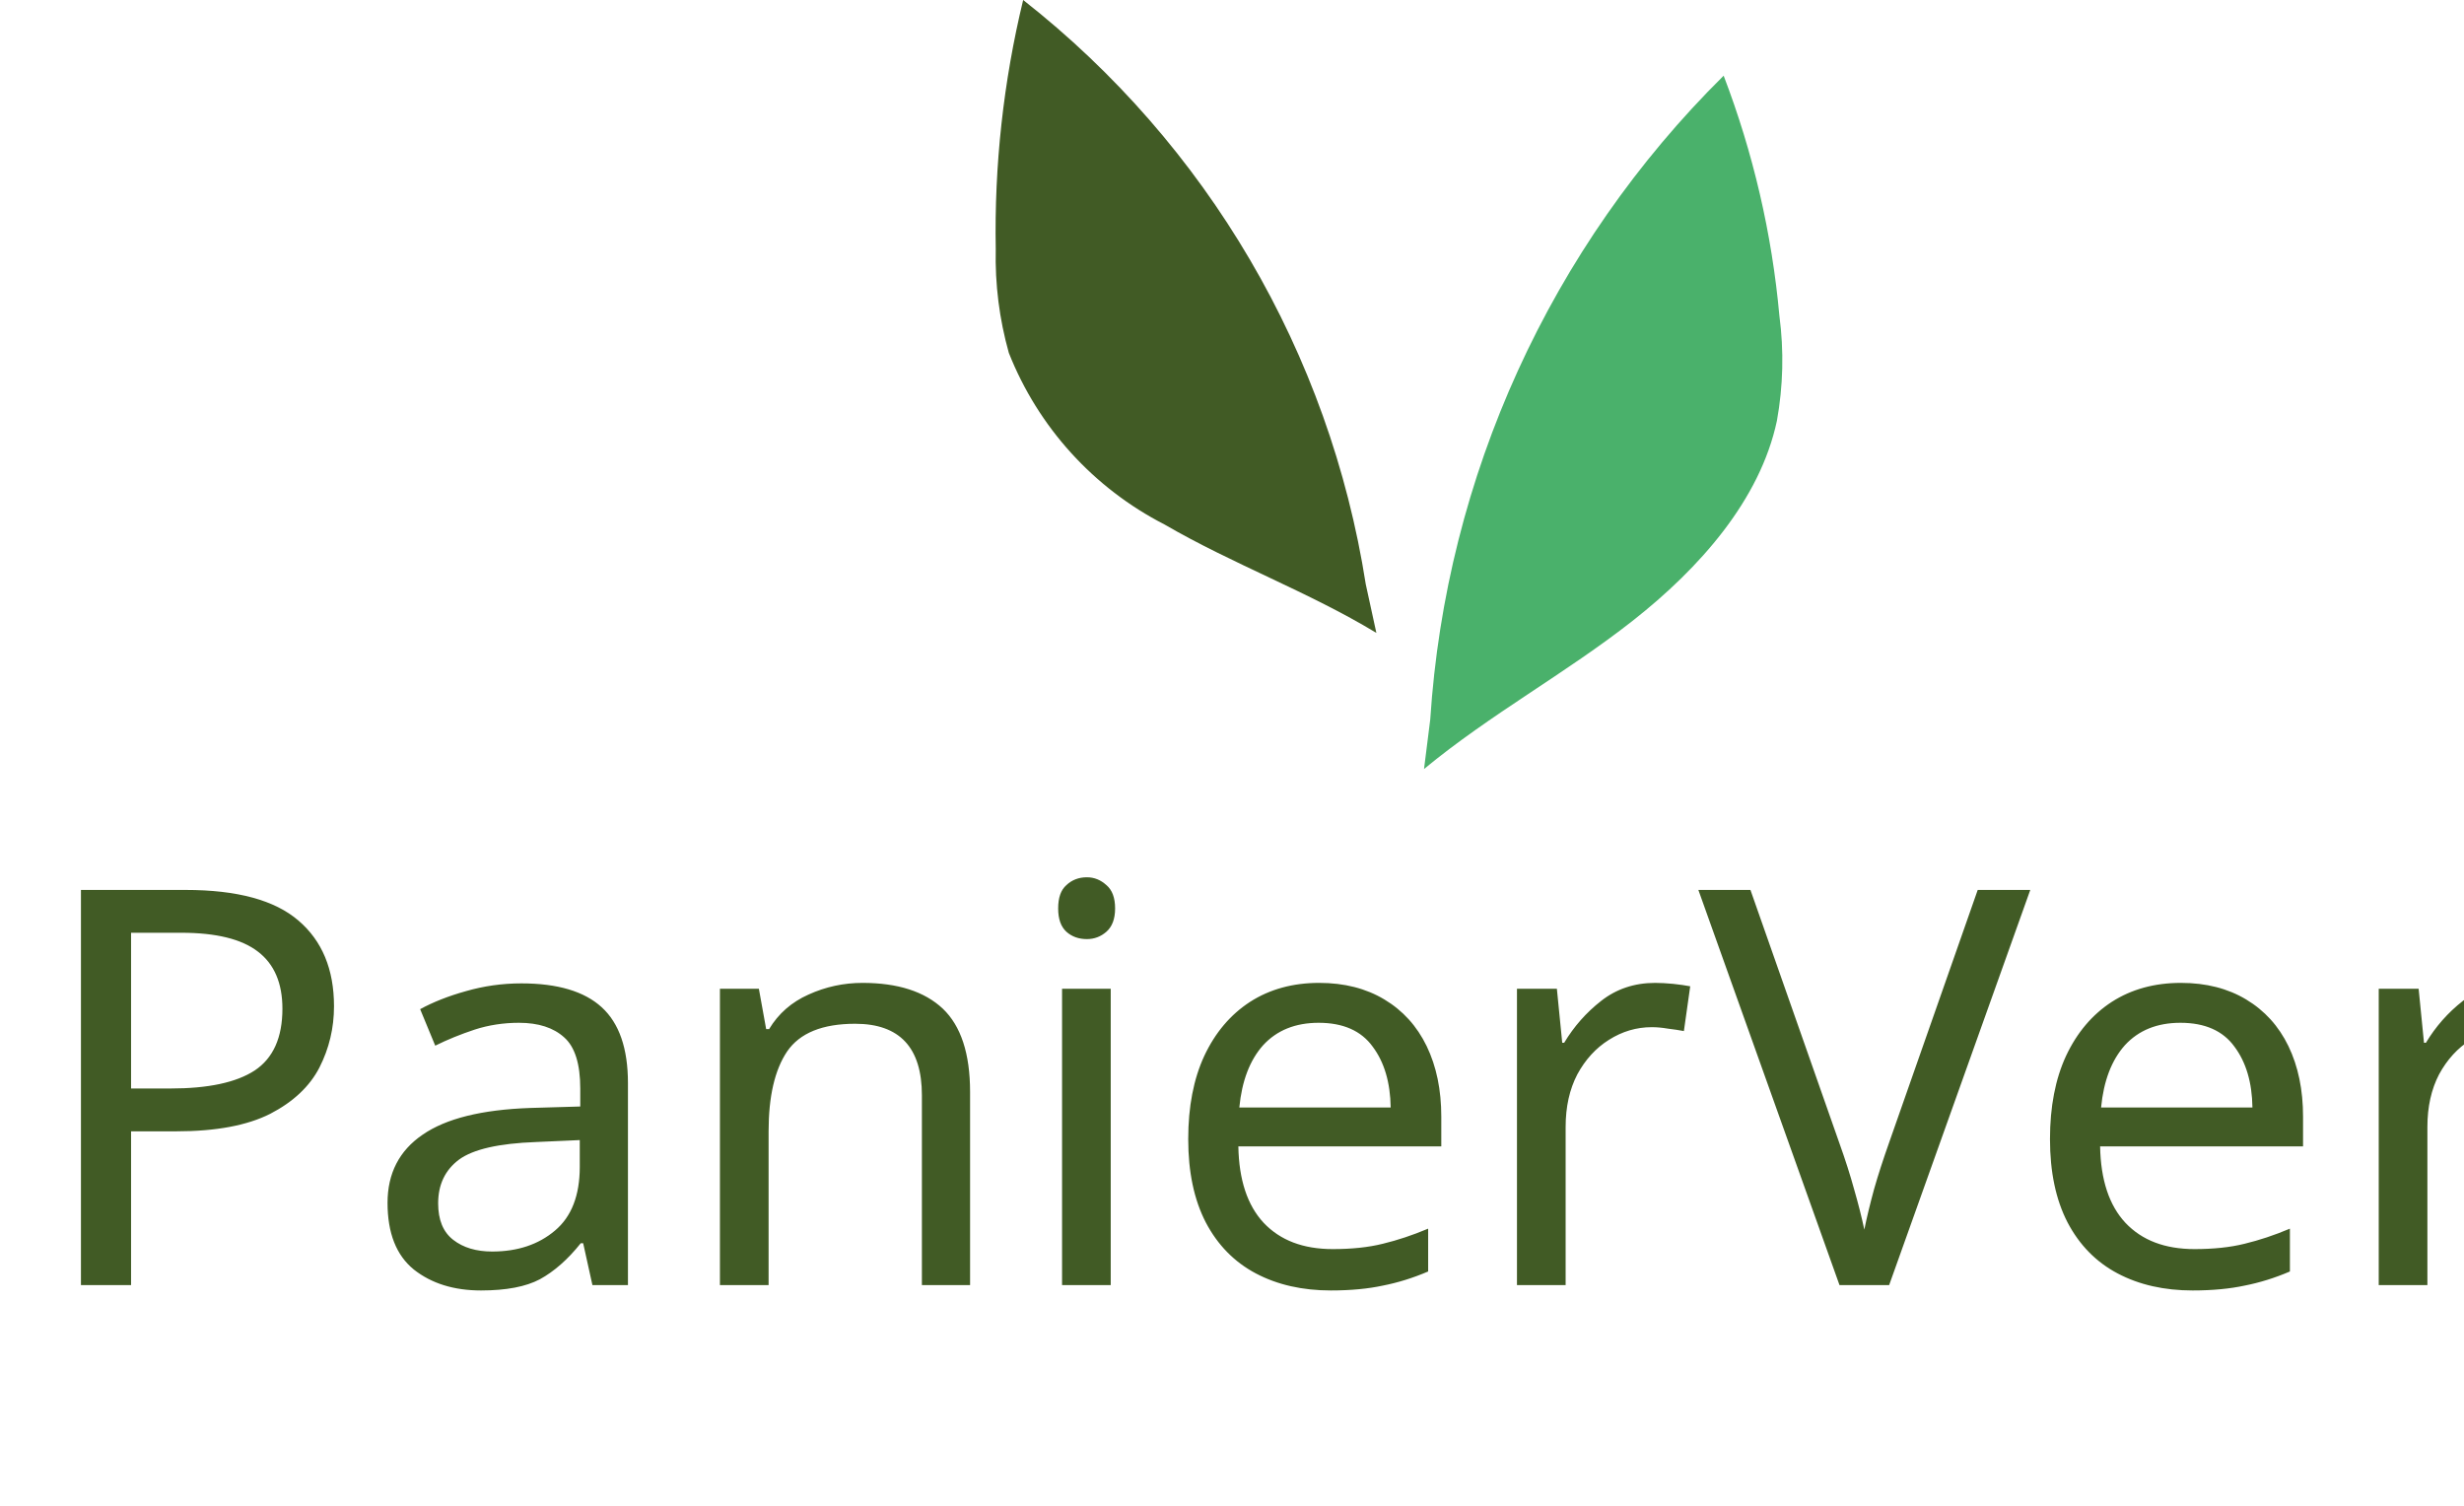
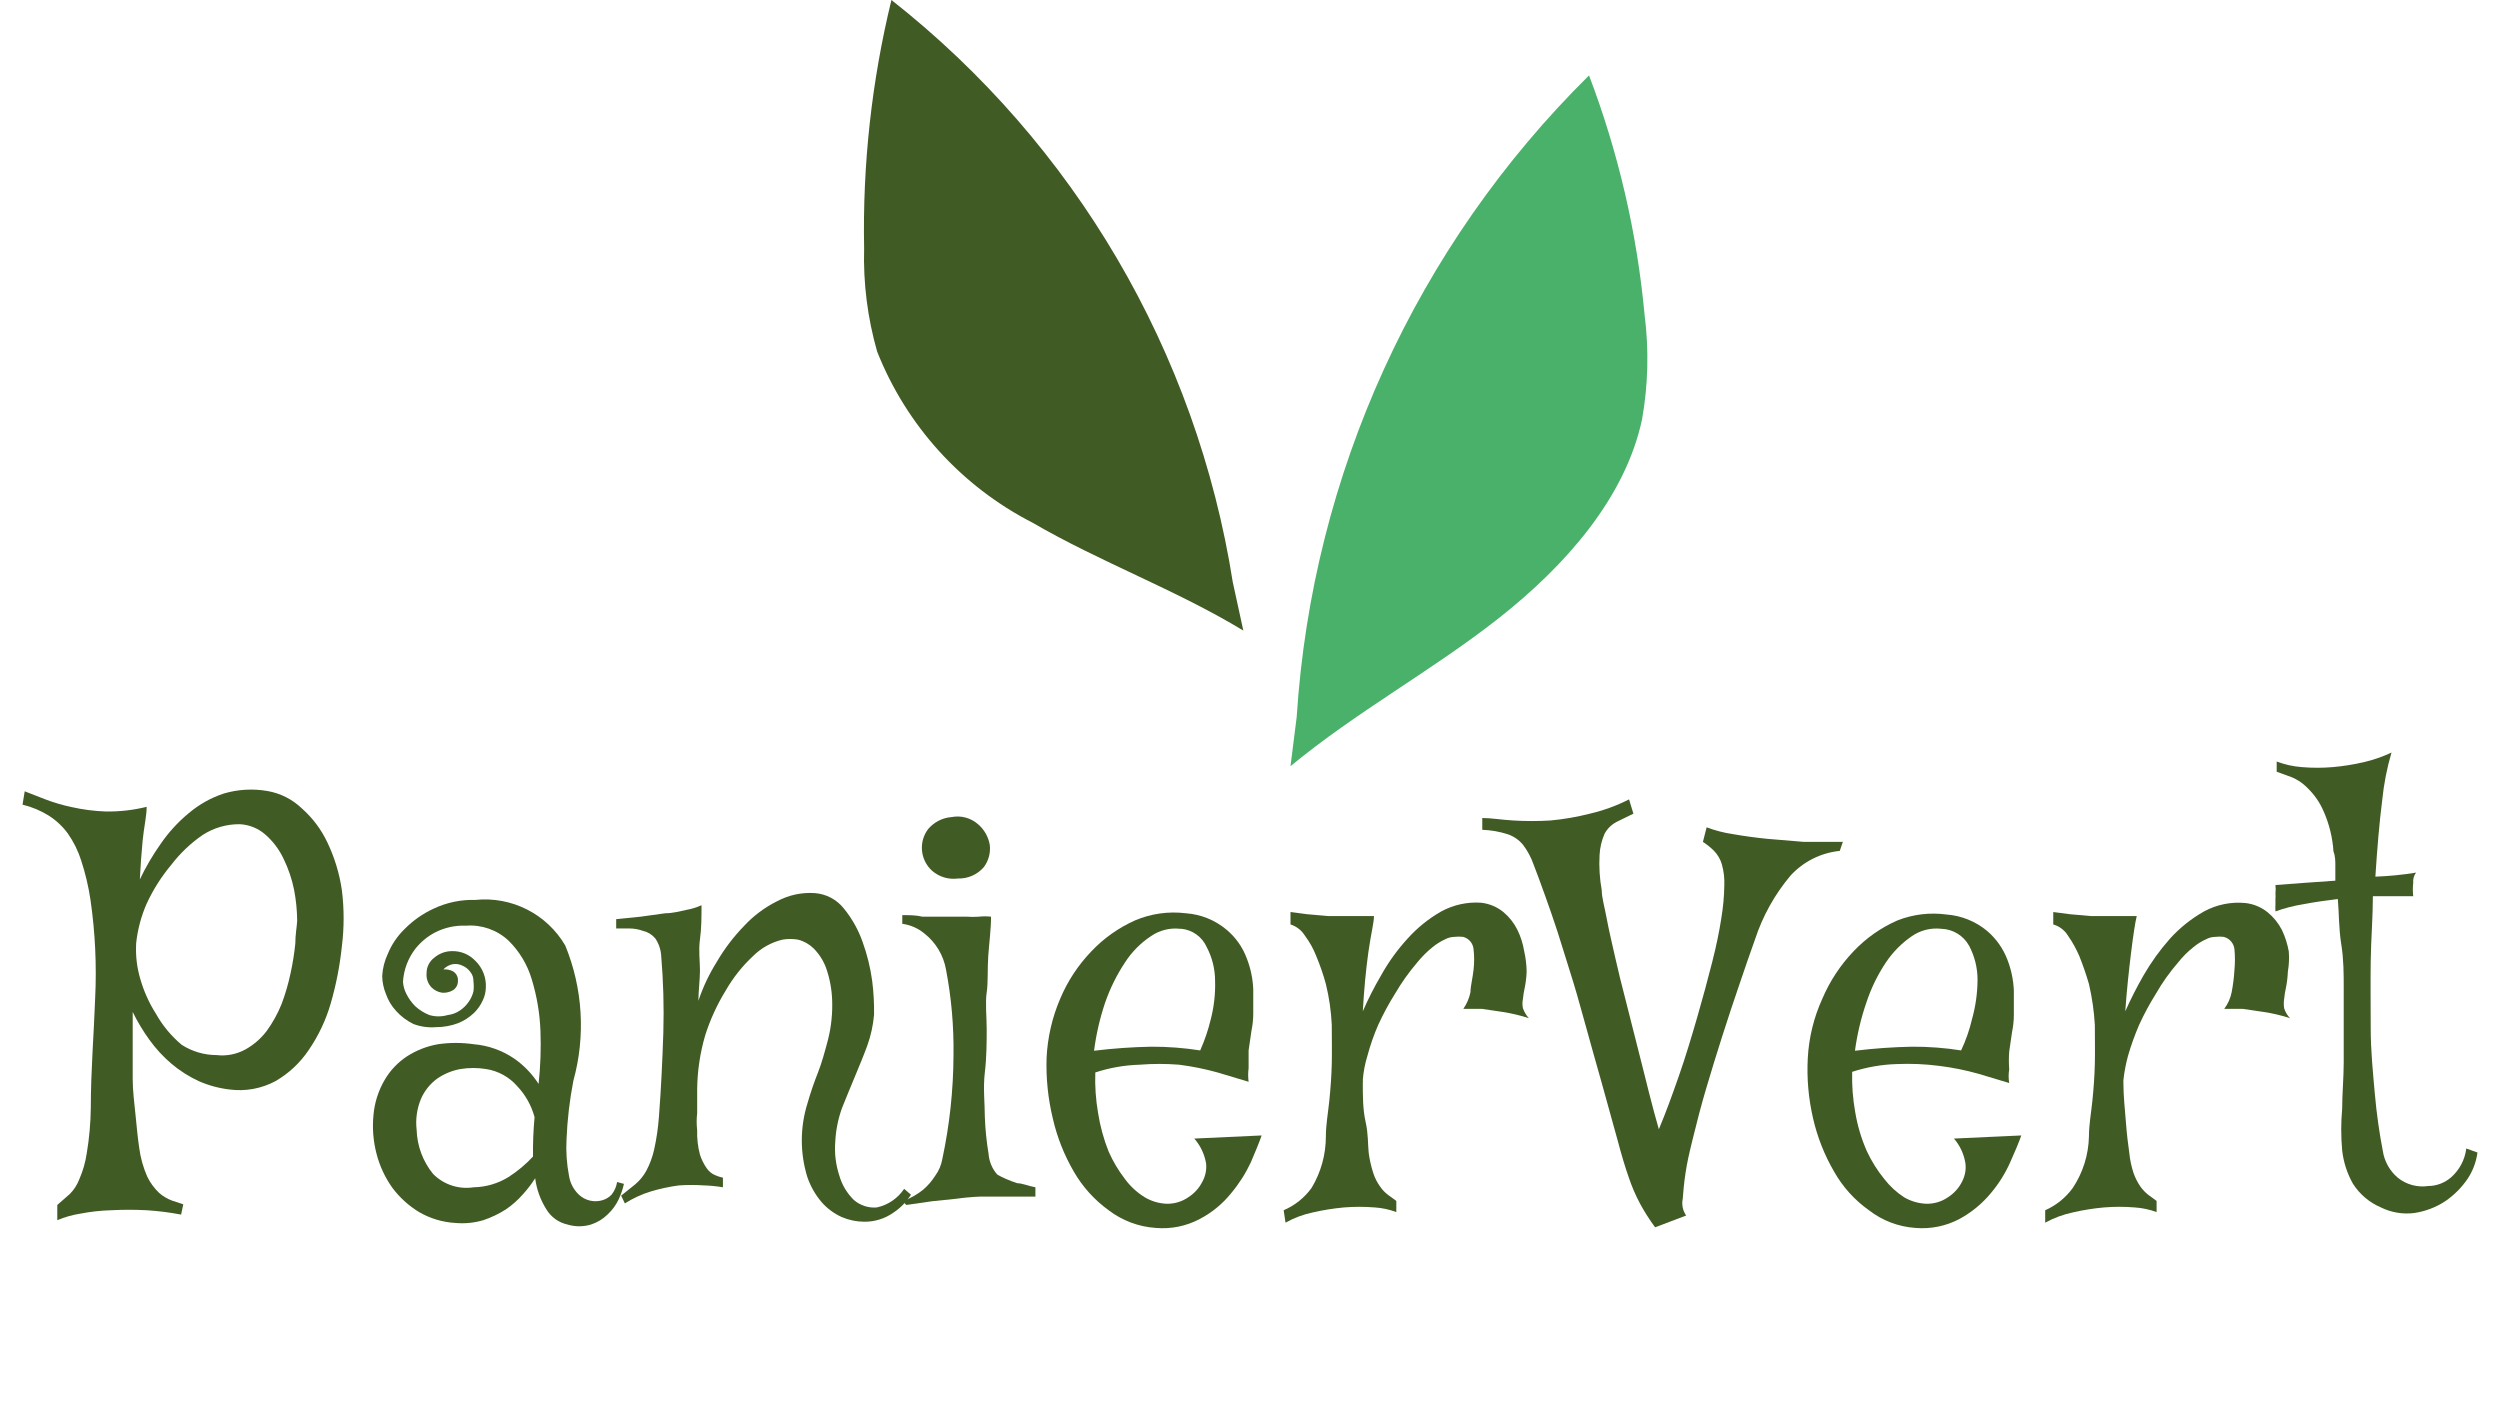
- <svg xmlns="http://www.w3.org/2000/svg" id="Calque_1" data-name="Calque 1" viewBox="0 0 79.11 48.35">
+ <svg xmlns="http://www.w3.org/2000/svg" id="Calque_1" data-name="Calque 1" viewBox="0 0 79.11 45.89" width="79" height="45">
  <defs>
-     <style>.cls-1{fill:#4ab16b;}.cls-2,.cls-3{fill:#415b25;}.cls-3{font-size:17.77px;font-family:MysteryQuest, Mystery Quest;}</style>
+     <style>.cls-1{fill:#4ab16b;}.cls-2,.cls-3{fill:#415b25;},.cls-4{isolation:isolate;}</style>
  </defs>
-   <path class="cls-1" d="M55.19,45.25a32,32,0,0,1,9.42-20.67,28.86,28.86,0,0,1,1.79,7.71,10.91,10.91,0,0,1-.08,3.37c-.54,2.54-2.48,4.73-4.63,6.42s-4.57,3-6.7,4.76Z" transform="translate(-9.27 -22.15)" />
-   <path class="cls-2" d="M53.12,40.91a29.68,29.68,0,0,0-11-18.76,31.56,31.56,0,0,0-.88,8,11.32,11.32,0,0,0,.42,3.33,10.55,10.55,0,0,0,5,5.51c2.2,1.28,4.62,2.16,6.8,3.48Z" transform="translate(-9.27 -22.15)" />
-   <text class="cls-3" transform="translate(0.88 41.26)">PanierVert</text>
+   <path class="cls-1" d="M41.06,23.1A31.94,31.94,0,0,1,50.48,2.43a29.22,29.22,0,0,1,1.79,7.71,11.2,11.2,0,0,1-.08,3.37c-.54,2.54-2.48,4.73-4.63,6.42s-4.57,3-6.7,4.76Z" />
+   <path class="cls-2" d="M39,18.76A29.76,29.76,0,0,0,28,0a31.26,31.26,0,0,0-.88,8,11,11,0,0,0,.42,3.33,10.56,10.56,0,0,0,5,5.51c2.2,1.28,4.62,2.16,6.8,3.48Z" />
+   <g class="cls-4">
+     <path class="cls-2" d="M2.19,29a7.7,7.7,0,0,0-.3-1.27,3.21,3.21,0,0,0-.43-.87,2.27,2.27,0,0,0-.62-.58A2.88,2.88,0,0,0,0,25.93l.07-.43.64.25a5.77,5.77,0,0,0,.88.26,5.89,5.89,0,0,0,1.09.14A5.14,5.14,0,0,0,4,26c0,.3-.09.67-.13,1.09s-.07.85-.09,1.25a7.71,7.71,0,0,1,.66-1.13,4.79,4.79,0,0,1,.91-1,3.38,3.38,0,0,1,1.14-.64,3.09,3.09,0,0,1,1.4-.08A2.12,2.12,0,0,1,9,26.05a3.4,3.4,0,0,1,.82,1.09,5.35,5.35,0,0,1,.47,1.54,7.3,7.3,0,0,1,0,1.82,10.52,10.52,0,0,1-.36,1.84,5.21,5.21,0,0,1-.71,1.5,3.25,3.25,0,0,1-1.07,1,2.45,2.45,0,0,1-1.47.27,3.47,3.47,0,0,1-1-.27,3.86,3.86,0,0,1-.88-.56,4.36,4.36,0,0,1-.71-.77,6,6,0,0,1-.54-.9c0,.3,0,.64,0,1s0,.76,0,1.15.05.77.09,1.16.07.74.12,1.07a3.38,3.38,0,0,0,.26.93,1.84,1.84,0,0,0,.38.52,1.33,1.33,0,0,0,.42.25l.36.12-.07.33A8.91,8.91,0,0,0,4,39a10.83,10.83,0,0,0-1.14,0,6.12,6.12,0,0,0-1,.11,3.18,3.18,0,0,0-.74.21v-.49l.41-.36A1.36,1.36,0,0,0,1.83,38a3.28,3.28,0,0,0,.24-.84A9.5,9.5,0,0,0,2.2,35.7c0-1.2.1-2.38.14-3.53A16.48,16.48,0,0,0,2.19,29Zm1.47,1.44a3.34,3.34,0,0,0,.13,1.09,4.29,4.29,0,0,0,.51,1.14,3.6,3.6,0,0,0,.83,1A2.09,2.09,0,0,0,6.25,34a1.56,1.56,0,0,0,.93-.18,2.2,2.2,0,0,0,.69-.6,4.05,4.05,0,0,0,.48-.87,6.87,6.87,0,0,0,.29-1,8.69,8.69,0,0,0,.15-.94c0-.29.05-.54.06-.74a5.51,5.51,0,0,0-.1-1,4.14,4.14,0,0,0-.34-1,2.36,2.36,0,0,0-.59-.78A1.35,1.35,0,0,0,7,26.56a2.16,2.16,0,0,0-1.2.35,4.44,4.44,0,0,0-1,.95A5.64,5.64,0,0,0,4,29.12,4.31,4.31,0,0,0,3.66,30.41Z" />
+     <path class="cls-2" d="M19.38,38.15a2.46,2.46,0,0,1-.17.5,1.6,1.6,0,0,1-.35.48,1.36,1.36,0,0,1-.54.33,1.3,1.3,0,0,1-.76,0,1.06,1.06,0,0,1-.68-.49,2.46,2.46,0,0,1-.36-1,3.86,3.86,0,0,1-.39.51,2.88,2.88,0,0,1-.55.49,3.29,3.29,0,0,1-.73.35,2.4,2.4,0,0,1-.9.09,2.63,2.63,0,0,1-1.17-.35,3.06,3.06,0,0,1-.86-.78,3.31,3.31,0,0,1-.51-1.09,3.57,3.57,0,0,1-.1-1.27,2.69,2.69,0,0,1,.36-1.12,2.28,2.28,0,0,1,.72-.76,2.7,2.7,0,0,1,1-.39,4,4,0,0,1,1.15,0,2.72,2.72,0,0,1,1.3.46,2.9,2.9,0,0,1,.79.82,11.79,11.79,0,0,0,.06-1.71,6.54,6.54,0,0,0-.28-1.66,2.91,2.91,0,0,0-.75-1.25,1.81,1.81,0,0,0-1.37-.48,2,2,0,0,0-1,.22,2,2,0,0,0-.62.51,1.93,1.93,0,0,0-.41,1.08,1,1,0,0,0,.11.39,1.5,1.5,0,0,0,.29.4,1.48,1.48,0,0,0,.45.28,1.05,1.05,0,0,0,.59,0,.88.88,0,0,0,.4-.15,1.06,1.06,0,0,0,.28-.28,1,1,0,0,0,.15-.33,1.29,1.29,0,0,0,0-.33.44.44,0,0,0-.1-.3.6.6,0,0,0-.25-.2.52.52,0,0,0-.31-.05.56.56,0,0,0-.31.17.57.57,0,0,1,.31.06.33.33,0,0,1,.16.32.34.34,0,0,1-.16.29.59.59,0,0,1-.35.08.61.61,0,0,1-.34-.17.59.59,0,0,1-.16-.46.62.62,0,0,1,.25-.5.88.88,0,0,1,.58-.21,1,1,0,0,1,.74.31,1.12,1.12,0,0,1,.34.87,1,1,0,0,1-.1.41,1.32,1.32,0,0,1-.28.4,1.61,1.61,0,0,1-.51.33,2,2,0,0,1-.72.13A1.66,1.66,0,0,1,12.6,33a1.83,1.83,0,0,1-.56-.42,1.55,1.55,0,0,1-.33-.55,1.58,1.58,0,0,1-.12-.58,1.93,1.93,0,0,1,.18-.71,2.36,2.36,0,0,1,.54-.8,3.16,3.16,0,0,1,.94-.66A2.94,2.94,0,0,1,14.59,29a3,3,0,0,1,2.9,1.47,6.76,6.76,0,0,1,.26,4.36,12.6,12.6,0,0,0-.22,1.89,4.85,4.85,0,0,0,.08,1.17,1.06,1.06,0,0,0,.31.6.78.78,0,0,0,.79.18.67.67,0,0,0,.27-.17.87.87,0,0,0,.18-.41Zm-2.93-.88A12,12,0,0,1,16.5,36a2.34,2.34,0,0,0-.56-1,1.67,1.67,0,0,0-1-.55,2.57,2.57,0,0,0-.83,0,1.92,1.92,0,0,0-.75.31,1.6,1.6,0,0,0-.52.65,2,2,0,0,0-.14,1,2.36,2.36,0,0,0,.53,1.42,1.51,1.51,0,0,0,1.31.43,2.2,2.2,0,0,0,1.12-.33A4.08,4.08,0,0,0,16.45,37.27Z" />
+     <path class="cls-2" d="M21.78,32.25A5.87,5.87,0,0,1,22.37,31a6,6,0,0,1,.88-1.16,3.7,3.7,0,0,1,1.07-.8,2.25,2.25,0,0,1,1.21-.26,1.32,1.32,0,0,1,.94.5,3.58,3.58,0,0,1,.6,1.07,6.11,6.11,0,0,1,.31,1.26,7.61,7.61,0,0,1,.06,1.09,3.94,3.94,0,0,1-.22,1c-.12.33-.26.66-.4,1s-.28.67-.41,1a3.71,3.71,0,0,0-.22,1.1,2.77,2.77,0,0,0,.13,1.08,1.79,1.79,0,0,0,.47.79,1,1,0,0,0,.74.24,1.42,1.42,0,0,0,.88-.6l.22.19a1.93,1.93,0,0,1-.57.58,1.59,1.59,0,0,1-.94.29,1.86,1.86,0,0,1-.72-.15,1.89,1.89,0,0,1-.64-.47,2.49,2.49,0,0,1-.47-.82,4,4,0,0,1,0-2.36c.1-.35.22-.7.34-1s.23-.7.33-1.08a4.56,4.56,0,0,0,.13-1.26,3.49,3.49,0,0,0-.2-1.05,1.75,1.75,0,0,0-.4-.62,1.1,1.1,0,0,0-.5-.28,1.45,1.45,0,0,0-.5,0,2,2,0,0,0-.95.53,4.74,4.74,0,0,0-.88,1.11A6.54,6.54,0,0,0,22,33.36a6.43,6.43,0,0,0-.26,1.74v0c0,.29,0,.55,0,.77a2.36,2.36,0,0,0,0,.55,2.72,2.72,0,0,0,.09.79,1.63,1.63,0,0,0,.22.44.61.61,0,0,0,.27.22,1.17,1.17,0,0,0,.25.08l0,.31a4.48,4.48,0,0,0-.61-.06,5.77,5.77,0,0,0-.81,0,5.9,5.9,0,0,0-.89.19,3.47,3.47,0,0,0-.85.39l-.12-.25.46-.37a1.53,1.53,0,0,0,.35-.43,2.69,2.69,0,0,0,.25-.67,7.32,7.32,0,0,0,.16-1.1c.07-.91.11-1.81.14-2.69a22,22,0,0,0-.07-2.48,1.11,1.11,0,0,0-.19-.55A.71.71,0,0,0,20,30a1.27,1.27,0,0,0-.44-.08l-.43,0,0-.3.79-.08.79-.11c.26,0,.49-.07.69-.11a2,2,0,0,0,.48-.15c0,.37,0,.74-.05,1.1s0,.7,0,1S21.78,31.94,21.78,32.25Z" />
+     <path class="cls-2" d="M28.36,38.71a2.32,2.32,0,0,0,.66-.37,2,2,0,0,0,.39-.45,1.28,1.28,0,0,0,.23-.54A16.27,16.27,0,0,0,30,34a13.58,13.58,0,0,0-.24-2.75,1.9,1.9,0,0,0-.7-1.17,1.4,1.4,0,0,0-.71-.31v-.28c.23,0,.44,0,.65.05h1.43a2.55,2.55,0,0,0,.39,0,1.72,1.72,0,0,1,.39,0c0,.41-.06.84-.09,1.27s0,.83-.05,1.17,0,.8,0,1.18,0,.9-.06,1.4,0,1,0,1.43a9.35,9.35,0,0,0,.12,1.19,1.14,1.14,0,0,0,.28.67,2.4,2.4,0,0,0,.28.14,3.33,3.33,0,0,0,.37.14c.16,0,.35.09.58.13l0,.3H31.43l-.56,0a7.76,7.76,0,0,0-.78.07l-.78.08-.83.12Zm1.78-10.4a1.05,1.05,0,0,1-.83-.25,1,1,0,0,1-.13-1.34,1.1,1.1,0,0,1,.76-.39,1,1,0,0,1,.85.23,1.12,1.12,0,0,1,.38.67,1,1,0,0,1-.19.71A1.06,1.06,0,0,1,30.14,28.31Z" />
+     <path class="cls-2" d="M33,34.09a5.5,5.5,0,0,1,.44-1.91,5,5,0,0,1,1-1.52,4.42,4.42,0,0,1,1.41-1,3.19,3.19,0,0,1,1.64-.23,2.29,2.29,0,0,1,1.31.53,2.2,2.2,0,0,1,.65.92,3.1,3.1,0,0,1,.21,1q0,.5,0,.78t-.06.57l-.09.62c0,.2,0,.39,0,.57a1.72,1.72,0,0,0,0,.44l-1-.3a8.77,8.77,0,0,0-1.24-.25A8,8,0,0,0,36,34.31a5.06,5.06,0,0,0-1.43.25,6.37,6.37,0,0,0,.09,1.31A5.73,5.73,0,0,0,35,37.11a4.28,4.28,0,0,0,.53.89,2.28,2.28,0,0,0,.63.58,1.49,1.49,0,0,0,.69.21,1.18,1.18,0,0,0,.72-.21,1.27,1.27,0,0,0,.45-.5,1,1,0,0,0,.12-.59,1.64,1.64,0,0,0-.38-.8l2.17-.1c-.08.23-.2.52-.35.87a4.56,4.56,0,0,1-.64,1,3.2,3.2,0,0,1-1,.82,2.55,2.55,0,0,1-1.42.29A2.81,2.81,0,0,1,35,39a4,4,0,0,1-1.12-1.24,6.12,6.12,0,0,1-.68-1.72A7.31,7.31,0,0,1,33,34.09Zm4.3-4.16a1.38,1.38,0,0,0-.94.24,2.89,2.89,0,0,0-.83.84,5.75,5.75,0,0,0-.64,1.29,8,8,0,0,0-.36,1.56,17.85,17.85,0,0,1,1.84-.13,9.85,9.85,0,0,1,1.58.12,5.76,5.76,0,0,0,.34-1,4.42,4.42,0,0,0,.14-1.24,2.34,2.34,0,0,0-.27-1.09A1,1,0,0,0,37.34,29.93Z" />
+     <path class="cls-2" d="M48.47,31.31a3.25,3.25,0,0,1-.06.51,3.12,3.12,0,0,0-.06.37.74.74,0,0,0,0,.3.92.92,0,0,0,.19.32,5.58,5.58,0,0,0-.84-.2l-.68-.1h-.59a1.45,1.45,0,0,0,.23-.54c0-.19.07-.44.1-.73a2.82,2.82,0,0,0,0-.64.45.45,0,0,0-.34-.41,1.18,1.18,0,0,0-.27,0,.68.68,0,0,0-.31.08,1.93,1.93,0,0,0-.4.25,3.33,3.33,0,0,0-.5.5,7,7,0,0,0-.71,1,8.72,8.72,0,0,0-.54,1,6.88,6.88,0,0,0-.35,1,3.47,3.47,0,0,0-.15.79.12.12,0,0,1,0,.07c0,.45,0,.87.09,1.27s.07.72.1,1a3.63,3.63,0,0,0,.15.66,1.56,1.56,0,0,0,.22.43,1.12,1.12,0,0,0,.26.27l.26.19,0,.36a2.38,2.38,0,0,0-.69-.15,6.21,6.21,0,0,0-1,0,7.57,7.57,0,0,0-1,.16,3.11,3.11,0,0,0-.88.33l-.06-.4a2.15,2.15,0,0,0,.9-.72A3.22,3.22,0,0,0,42,36.62c0-.37.07-.75.11-1.14s.07-.79.08-1.2,0-.82,0-1.25A6.89,6.89,0,0,0,42,31.71a7.3,7.3,0,0,0-.31-.9,2.76,2.76,0,0,0-.36-.65.85.85,0,0,0-.47-.37l0-.4.53.07.69.06c.24,0,.49,0,.74,0s.5,0,.73,0c0,.21-.1.59-.18,1.16s-.14,1.21-.18,1.91a10.64,10.64,0,0,1,.59-1.16,6.21,6.21,0,0,1,.85-1.18,4.35,4.35,0,0,1,1.09-.88A2.35,2.35,0,0,1,47,29.09a1.38,1.38,0,0,1,.72.3,1.78,1.78,0,0,1,.45.57,2.42,2.42,0,0,1,.22.69A3.21,3.21,0,0,1,48.47,31.31Z" />
+     <path class="cls-2" d="M49.06,28.85c-.14-.39-.26-.72-.37-1a2.28,2.28,0,0,0-.34-.63,1.09,1.09,0,0,0-.5-.34,3.05,3.05,0,0,0-.81-.14v-.38c.29,0,.63.06,1,.08a9.88,9.88,0,0,0,1.2,0,8.24,8.24,0,0,0,1.27-.22,5.59,5.59,0,0,0,1.26-.46l.14.46-.55.27a.93.93,0,0,0-.38.38,1.94,1.94,0,0,0-.16.68,4.87,4.87,0,0,0,.07,1.14c0,.23.09.53.16.91s.17.79.27,1.24.22.93.35,1.43.25,1,.38,1.5.25,1,.36,1.43.22.85.32,1.19c.22-.52.43-1.1.65-1.73s.41-1.27.59-1.89.34-1.22.48-1.77.23-1,.29-1.39a7.05,7.05,0,0,0,.1-1.08,2.18,2.18,0,0,0-.08-.68,1.06,1.06,0,0,0-.25-.43,2.17,2.17,0,0,0-.36-.29l.12-.47a4,4,0,0,0,.85.22c.34.06.7.11,1.09.15l1.2.1,1.25,0-.1.29a2.49,2.49,0,0,0-1.59.8,6.18,6.18,0,0,0-1.14,2.05q-.24.67-.51,1.47c-.18.52-.36,1.07-.54,1.63s-.35,1.12-.52,1.69-.31,1.12-.44,1.65-.18.76-.23,1.09-.07.57-.09.83a.7.7,0,0,0,.11.54l-1,.38a6.46,6.46,0,0,1-.49-.77,5.57,5.57,0,0,1-.36-.84q-.17-.48-.36-1.2l-.51-1.84c-.21-.75-.4-1.41-.56-2s-.31-1.11-.46-1.58-.28-.91-.41-1.31S49.2,29.24,49.06,28.85Z" />
+     <path class="cls-2" d="M57.53,34.09A5.29,5.29,0,0,1,58,32.18a5.11,5.11,0,0,1,1-1.52,4.35,4.35,0,0,1,1.42-1A3.16,3.16,0,0,1,62,29.47a2.32,2.32,0,0,1,1.31.53,2.29,2.29,0,0,1,.65.92,3.1,3.1,0,0,1,.21,1q0,.5,0,.78t-.06.57l-.09.62a3.82,3.82,0,0,0,0,.57,1.36,1.36,0,0,0,0,.44l-1-.3a8.49,8.49,0,0,0-1.24-.25,7.91,7.91,0,0,0-1.39-.06,5.12,5.12,0,0,0-1.43.25,6.37,6.37,0,0,0,.1,1.31,5.22,5.22,0,0,0,.37,1.24A4.25,4.25,0,0,0,60,38a2.6,2.6,0,0,0,.63.58,1.53,1.53,0,0,0,.7.21,1.18,1.18,0,0,0,.72-.21,1.27,1.27,0,0,0,.45-.5,1,1,0,0,0,.11-.59,1.61,1.61,0,0,0-.37-.8l2.17-.1q-.12.34-.36.87a4.17,4.17,0,0,1-.63,1,3.45,3.45,0,0,1-1,.82,2.57,2.57,0,0,1-1.42.29A2.75,2.75,0,0,1,59.5,39a3.84,3.84,0,0,1-1.12-1.24,6.12,6.12,0,0,1-.68-1.72A6.94,6.94,0,0,1,57.53,34.09Zm4.3-4.16a1.4,1.4,0,0,0-.95.24,3.16,3.16,0,0,0-.83.84,5.34,5.34,0,0,0-.63,1.29,8.06,8.06,0,0,0-.37,1.56,18,18,0,0,1,1.84-.13,9.67,9.67,0,0,1,1.58.12,5,5,0,0,0,.35-1A4.82,4.82,0,0,0,63,31.57a2.34,2.34,0,0,0-.27-1.09A1.06,1.06,0,0,0,61.83,29.93Z" />
+     <path class="cls-2" d="M73,31.31a3.25,3.25,0,0,1-.06.51,3.12,3.12,0,0,0-.06.37,1,1,0,0,0,0,.3.79.79,0,0,0,.19.32,5.41,5.41,0,0,0-.85-.2l-.68-.1h-.59a1.32,1.32,0,0,0,.24-.54,5.57,5.57,0,0,0,.09-.73,3.51,3.51,0,0,0,0-.64.46.46,0,0,0-.35-.41,1.1,1.1,0,0,0-.26,0,.65.65,0,0,0-.31.08,1.7,1.7,0,0,0-.4.25,2.92,2.92,0,0,0-.5.5,6.26,6.26,0,0,0-.71,1,8.72,8.72,0,0,0-.54,1,8.54,8.54,0,0,0-.36,1,5.08,5.08,0,0,0-.15.79s0,.06,0,.07c0,.45.05.87.08,1.27s.07.72.11,1a3,3,0,0,0,.14.66,1.9,1.9,0,0,0,.22.43,1.34,1.34,0,0,0,.26.27l.26.19,0,.36a2.46,2.46,0,0,0-.7-.15,6.1,6.1,0,0,0-1,0,7.34,7.34,0,0,0-1,.16,3.31,3.31,0,0,0-.89.33l0-.4a2.19,2.19,0,0,0,.89-.72,3.12,3.12,0,0,0,.52-1.66c0-.37.07-.75.11-1.14s.07-.79.08-1.2,0-.82,0-1.25a7.78,7.78,0,0,0-.19-1.32,9.46,9.46,0,0,0-.31-.9,3.72,3.72,0,0,0-.36-.65.83.83,0,0,0-.48-.37l0-.4.53.07.68.06c.25,0,.49,0,.75,0s.5,0,.73,0c-.05.21-.11.59-.18,1.16s-.14,1.21-.19,1.91a12.8,12.8,0,0,1,.59-1.16,7.23,7.23,0,0,1,.85-1.18,4.39,4.39,0,0,1,1.1-.88,2.32,2.32,0,0,1,1.33-.27,1.38,1.38,0,0,1,.72.3,1.81,1.81,0,0,1,.46.57,2.78,2.78,0,0,1,.22.69A2.59,2.59,0,0,1,73,31.31Z" />
+     <path class="cls-2" d="M77.52,38.22a1.14,1.14,0,0,0,.74-.28,1.48,1.48,0,0,0,.49-.93l.36.13a2,2,0,0,1-.32.85,2.74,2.74,0,0,1-.72.72,2.48,2.48,0,0,1-1,.38A1.89,1.89,0,0,1,76,38.91a2,2,0,0,1-.9-.76,2.81,2.81,0,0,1-.35-1.08,7.44,7.44,0,0,1,0-1.34c0-.48.05-1,.05-1.5,0-.3,0-.66,0-1.07s0-.85,0-1.31,0-.94-.08-1.43-.07-1-.11-1.45c-.39.05-.76.1-1.12.17a5,5,0,0,0-.89.23,2.27,2.27,0,0,1,0-.24c0-.06,0-.12,0-.17a.91.91,0,0,0,0-.17,1.16,1.16,0,0,0,0-.27l.93-.07,1-.07,0-.48c0-.15,0-.31-.06-.46a3.8,3.8,0,0,0-.32-1.3,2.29,2.29,0,0,0-.51-.74A1.53,1.53,0,0,0,73,25l-.36-.13,0-.33a2.86,2.86,0,0,0,.81.18,5.79,5.79,0,0,0,1,0,7.25,7.25,0,0,0,1-.16,4.39,4.39,0,0,0,.89-.31,8.44,8.44,0,0,0-.3,1.54c-.09.71-.16,1.53-.22,2.46a10.42,10.42,0,0,0,1.31-.13.48.48,0,0,0-.09.33,1.88,1.88,0,0,0,0,.43c-.2,0-.41,0-.62,0h-.68c0,.67-.06,1.37-.07,2.1s0,1.45,0,2.16.07,1.4.13,2.08.15,1.3.26,1.87a1.41,1.41,0,0,0,.48.86A1.27,1.27,0,0,0,77.52,38.22Z" />
+   </g>
</svg>
